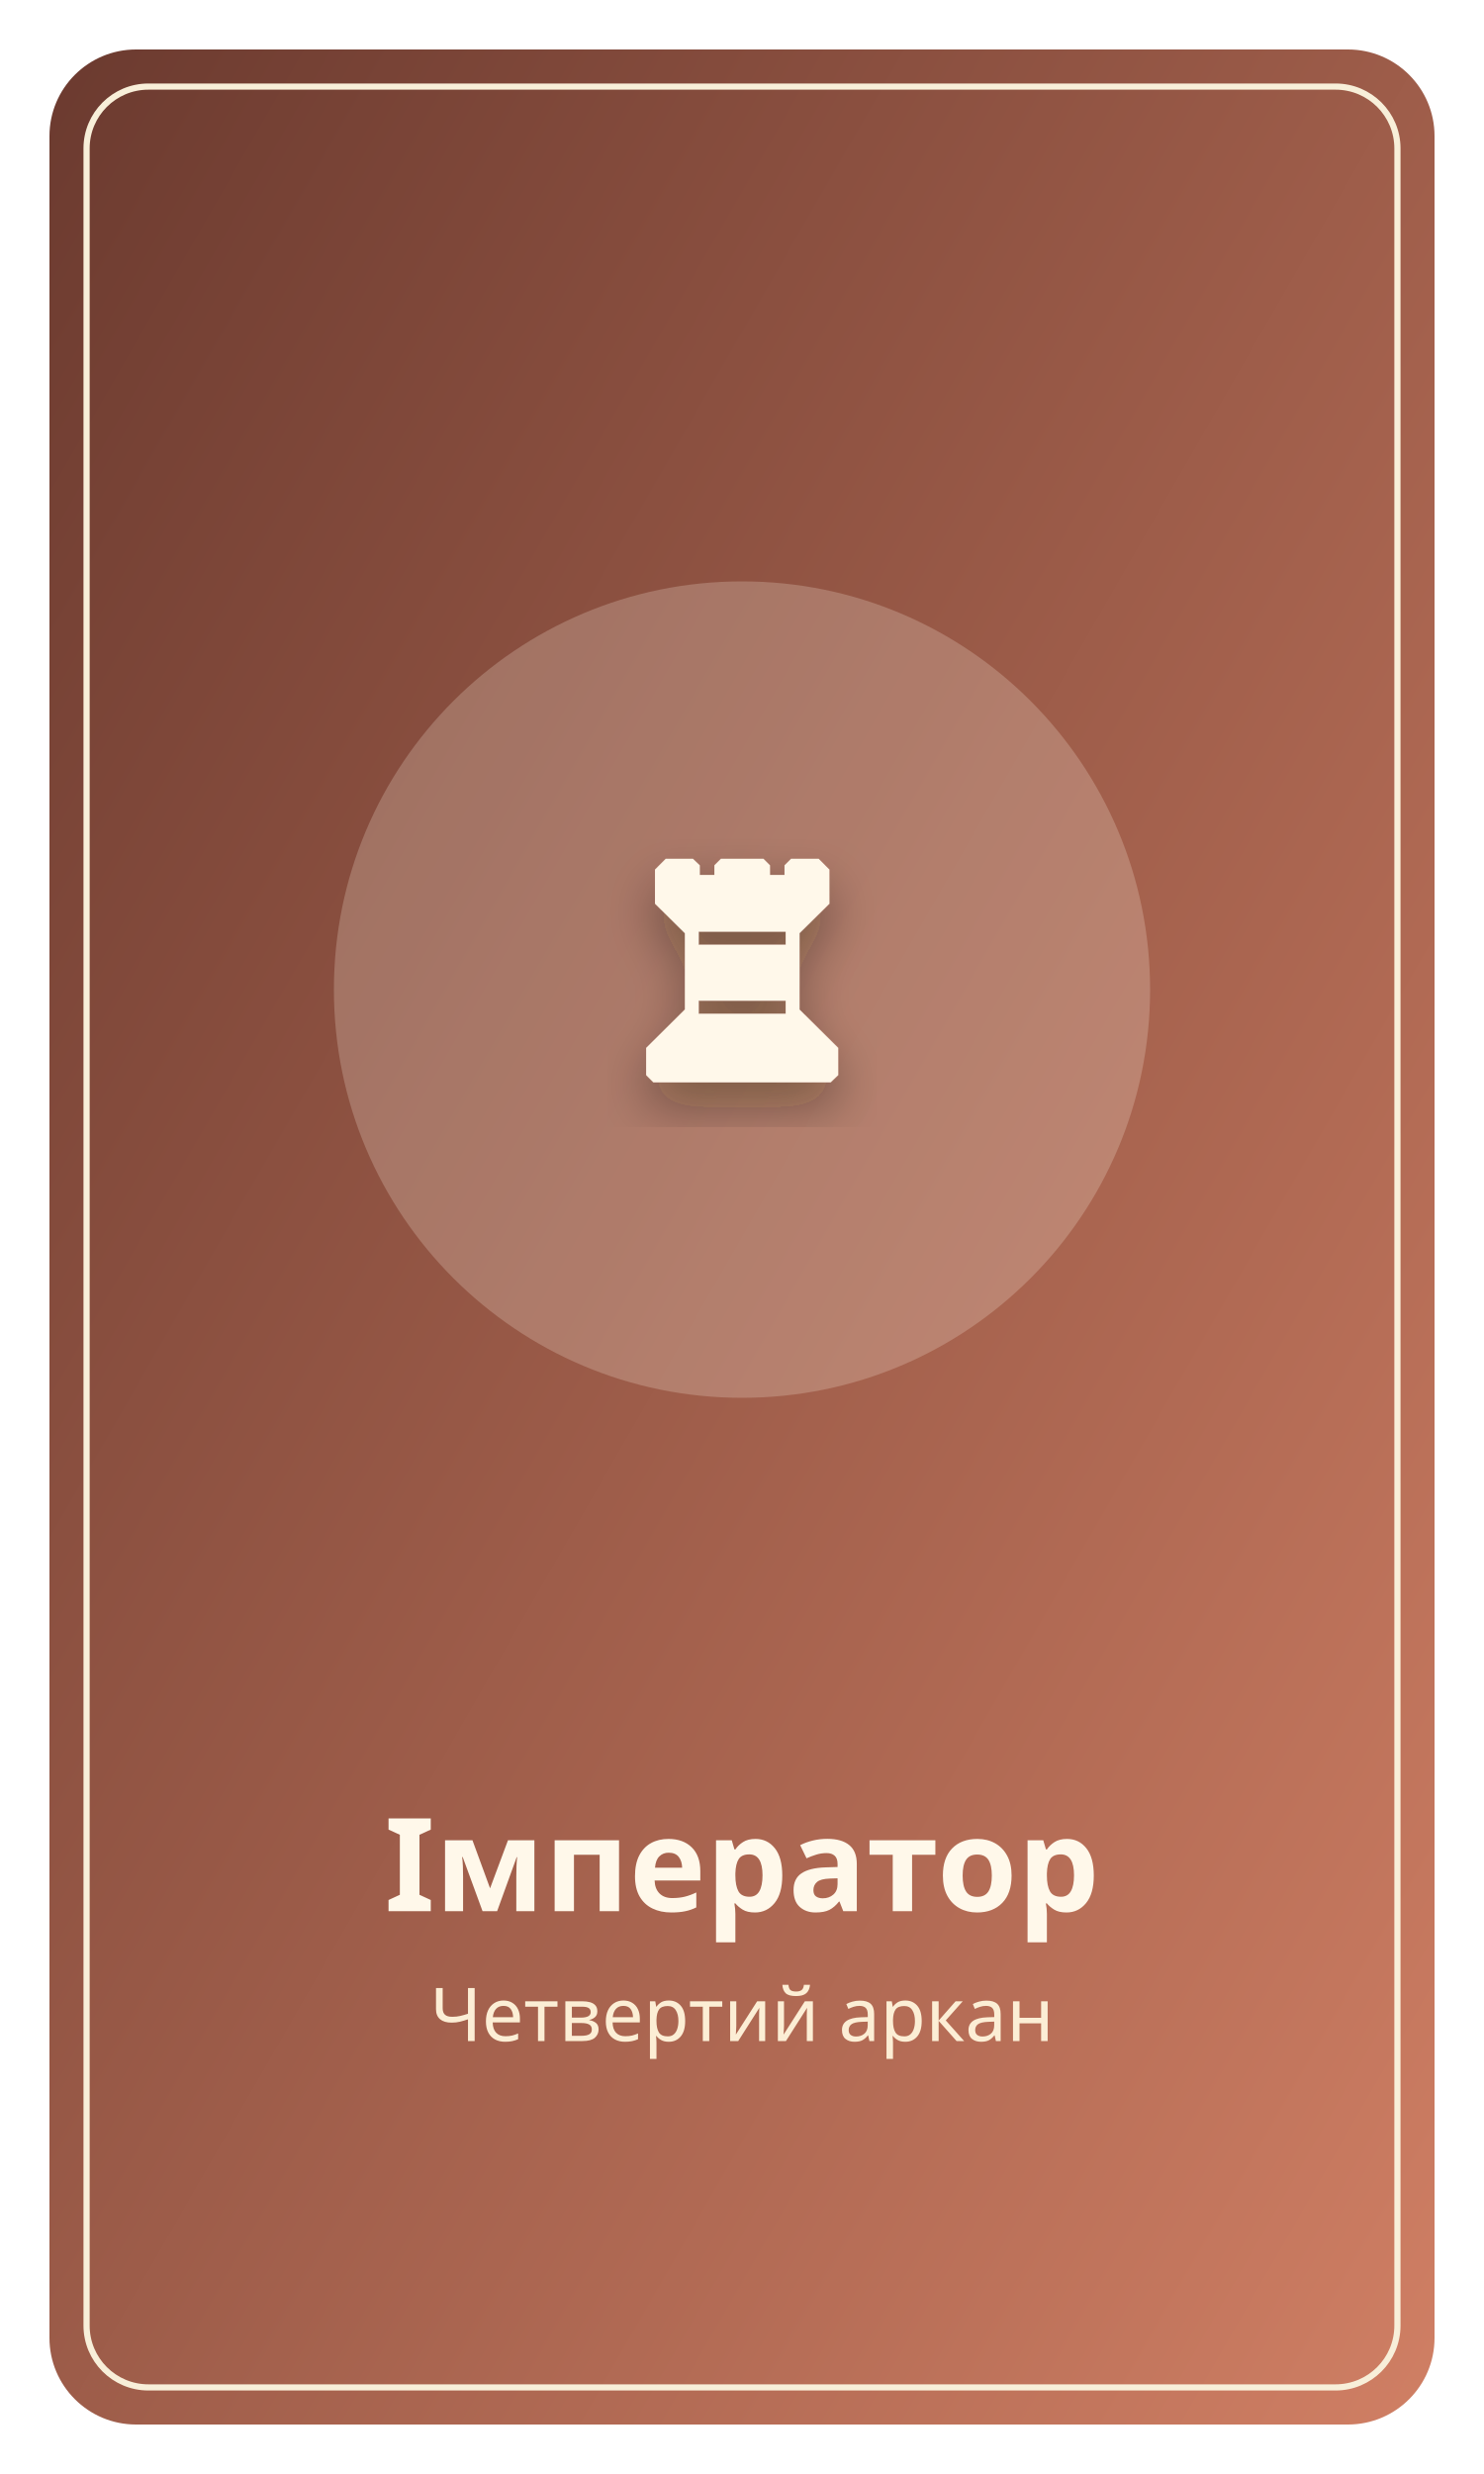
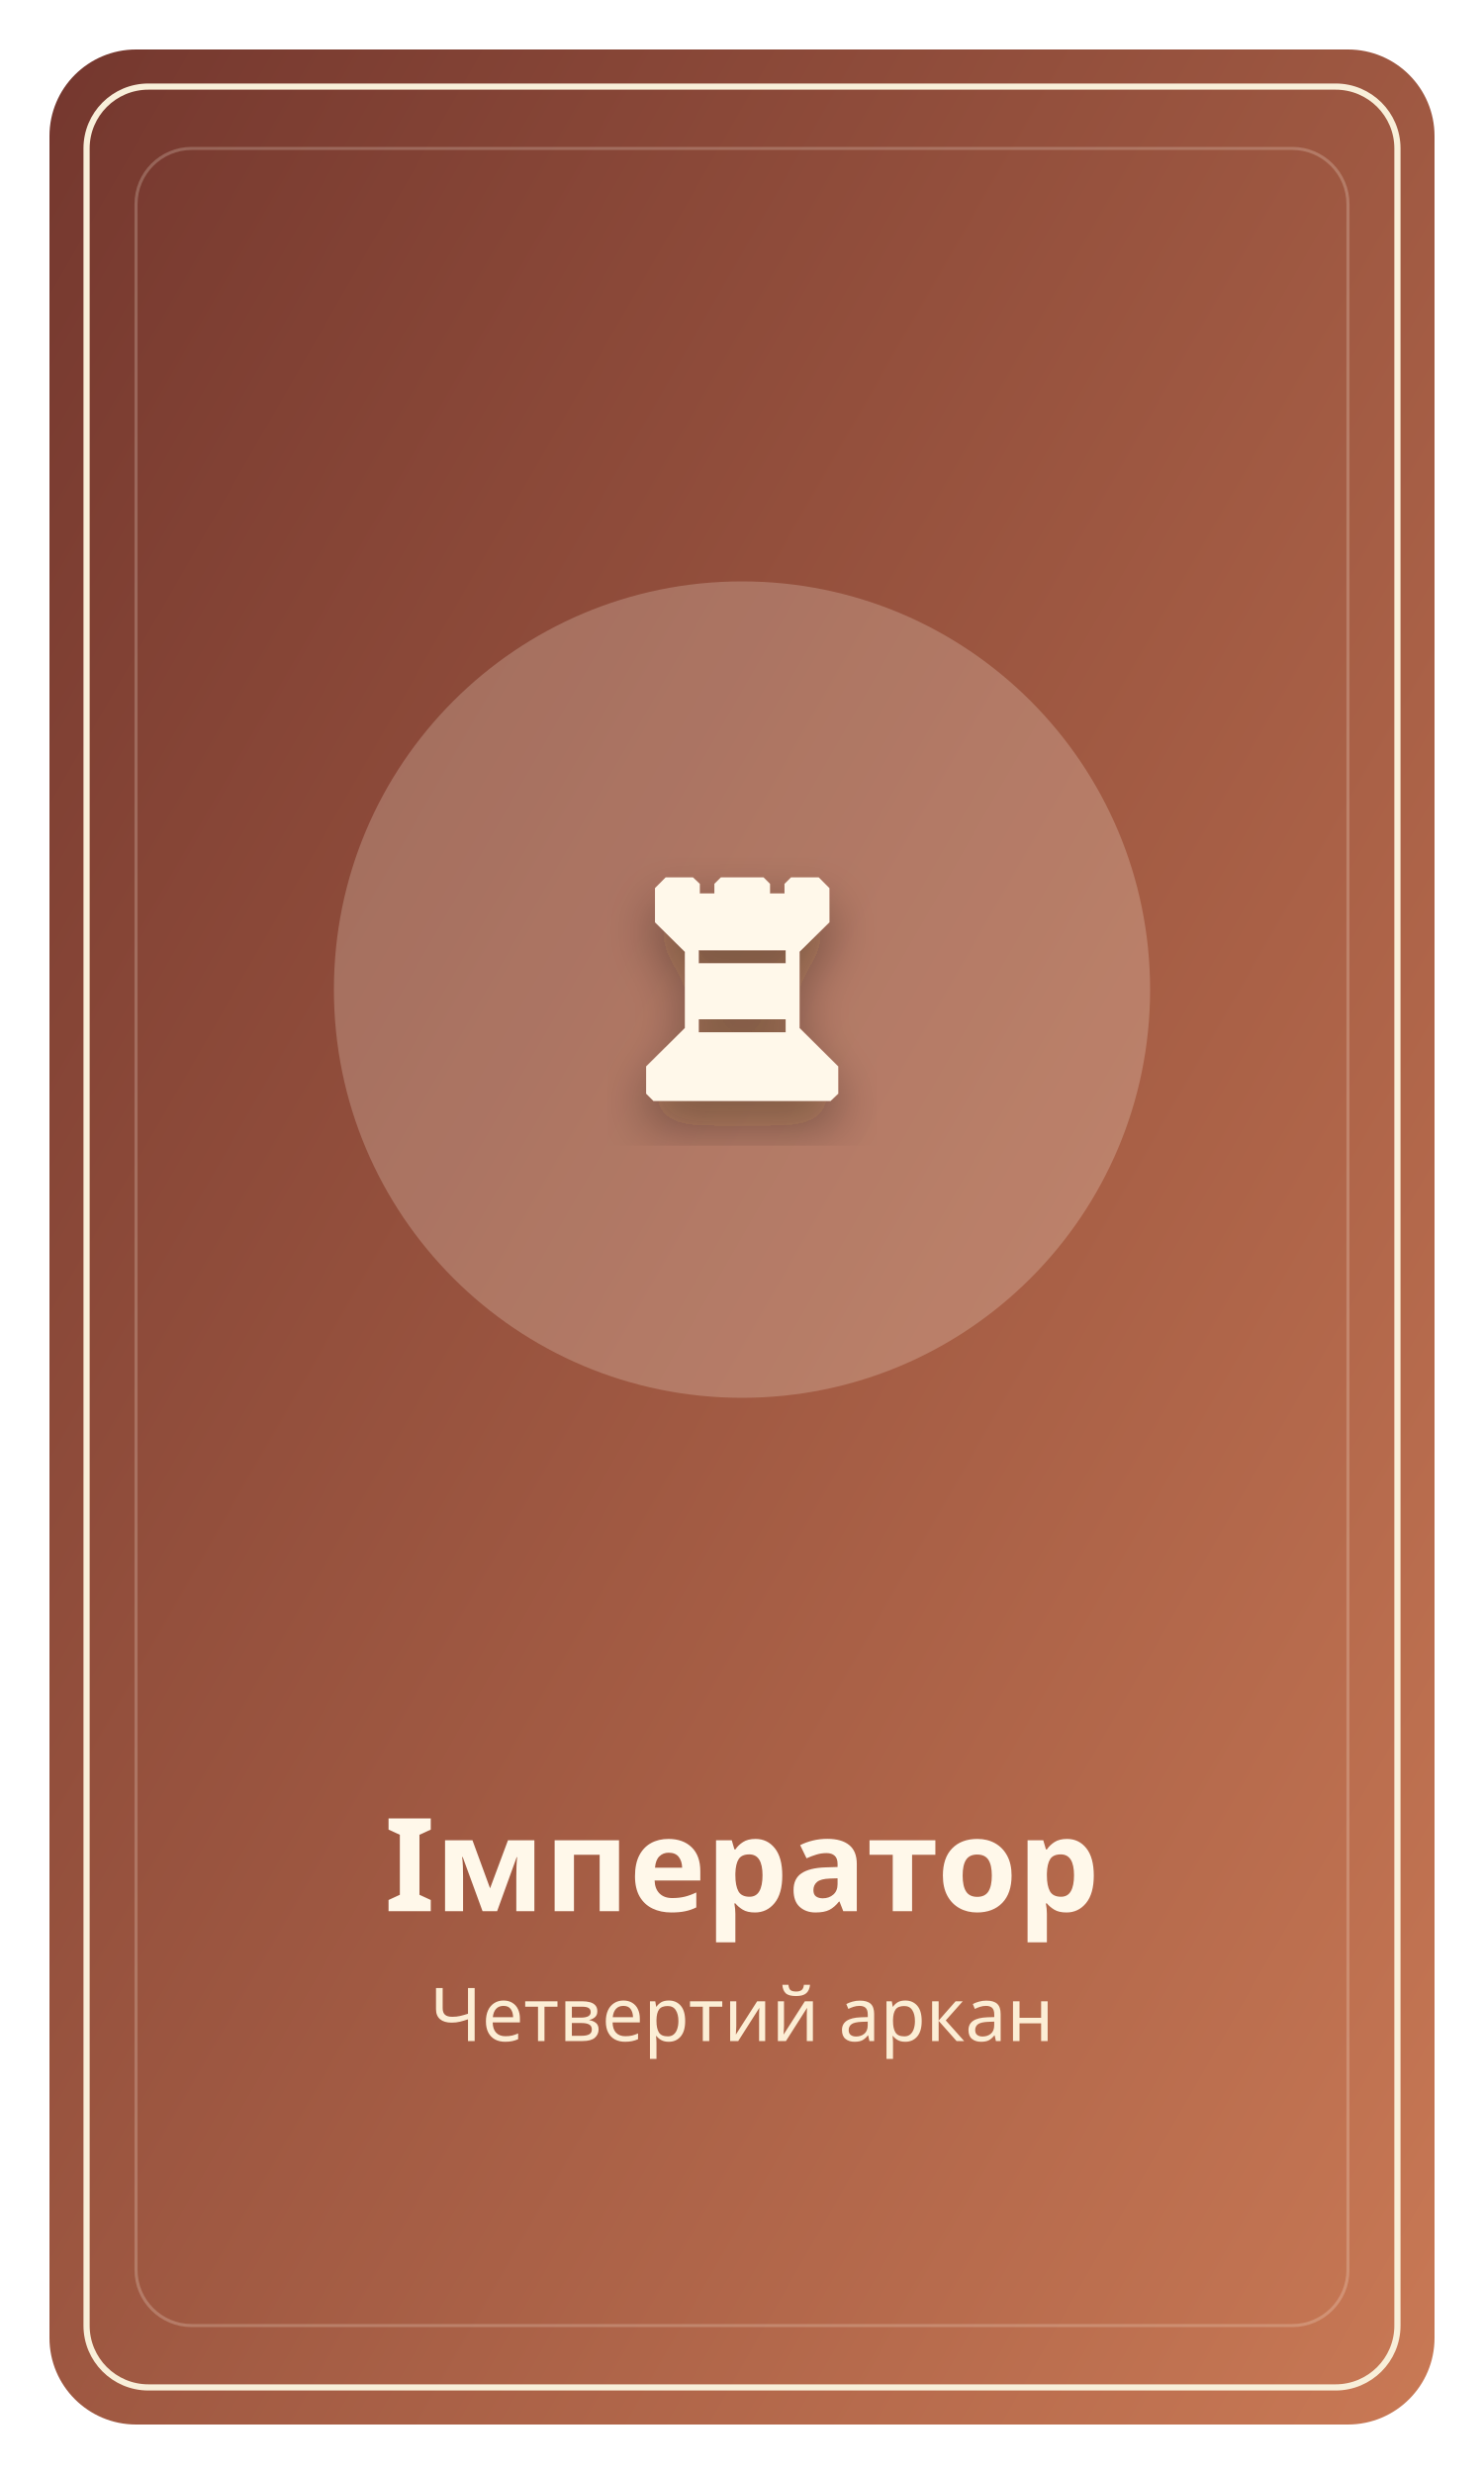
<svg xmlns="http://www.w3.org/2000/svg" width="480" height="800" viewBox="0 0 480 800" fill="none">
  <defs>
-     <linearGradient id="bg" x1="0" y1="0" x2="1" y2="1">
-       <stop offset="0%" stop-color="#6B3A2F" />
-       <stop offset="100%" stop-color="#D07F64" />
+     <linearGradient id="bg_the-emperor" x1="0" y1="0" x2="1" y2="1">
+       <stop offset="0%" stop-color="#74372E" />
+       <stop offset="100%" stop-color="#C97955" />
    </linearGradient>
    <filter id="shadow" x="-20%" y="-20%" width="140%" height="140%">
      <feDropShadow dx="0" dy="8" stdDeviation="8" flood-color="#1D160F" flood-opacity="0.35" />
    </filter>
  </defs>
-   <rect x="16" y="16" width="448" height="768" rx="28" fill="url(#bg)" />
+   <rect x="16" y="16" width="448" height="768" rx="28" fill="url(#bg_the-emperor)" />
  <rect x="28" y="28" width="424" height="744" rx="20" stroke="#F8EFD9" stroke-width="2" />
+   <rect x="44" y="48" width="392" height="704" rx="18" stroke="#FFF7E7" stroke-opacity="0.22" stroke-width="1" />
  <circle cx="240" cy="320" r="132" fill="#FFF7E7" fill-opacity="0.22" />
-   <text x="240" y="350" text-anchor="middle" font-size="124" fill="#FFF8EA" filter="url(#shadow)">♜</text>
+   <text x="240" y="356" text-anchor="middle" font-size="124" fill="#FFF8EA" filter="url(#shadow)" font-family="Georgia, serif">♜</text>
  <text x="240" y="618" text-anchor="middle" font-size="42" fill="#FFF8EA" font-family="Montserrat, Trebuchet MS, sans-serif" font-weight="700">Імператор</text>
  <text x="240" y="660" text-anchor="middle" font-size="24" fill="#FCEED5" font-family="Montserrat, Trebuchet MS, sans-serif">Четвертий аркан</text>
</svg>
